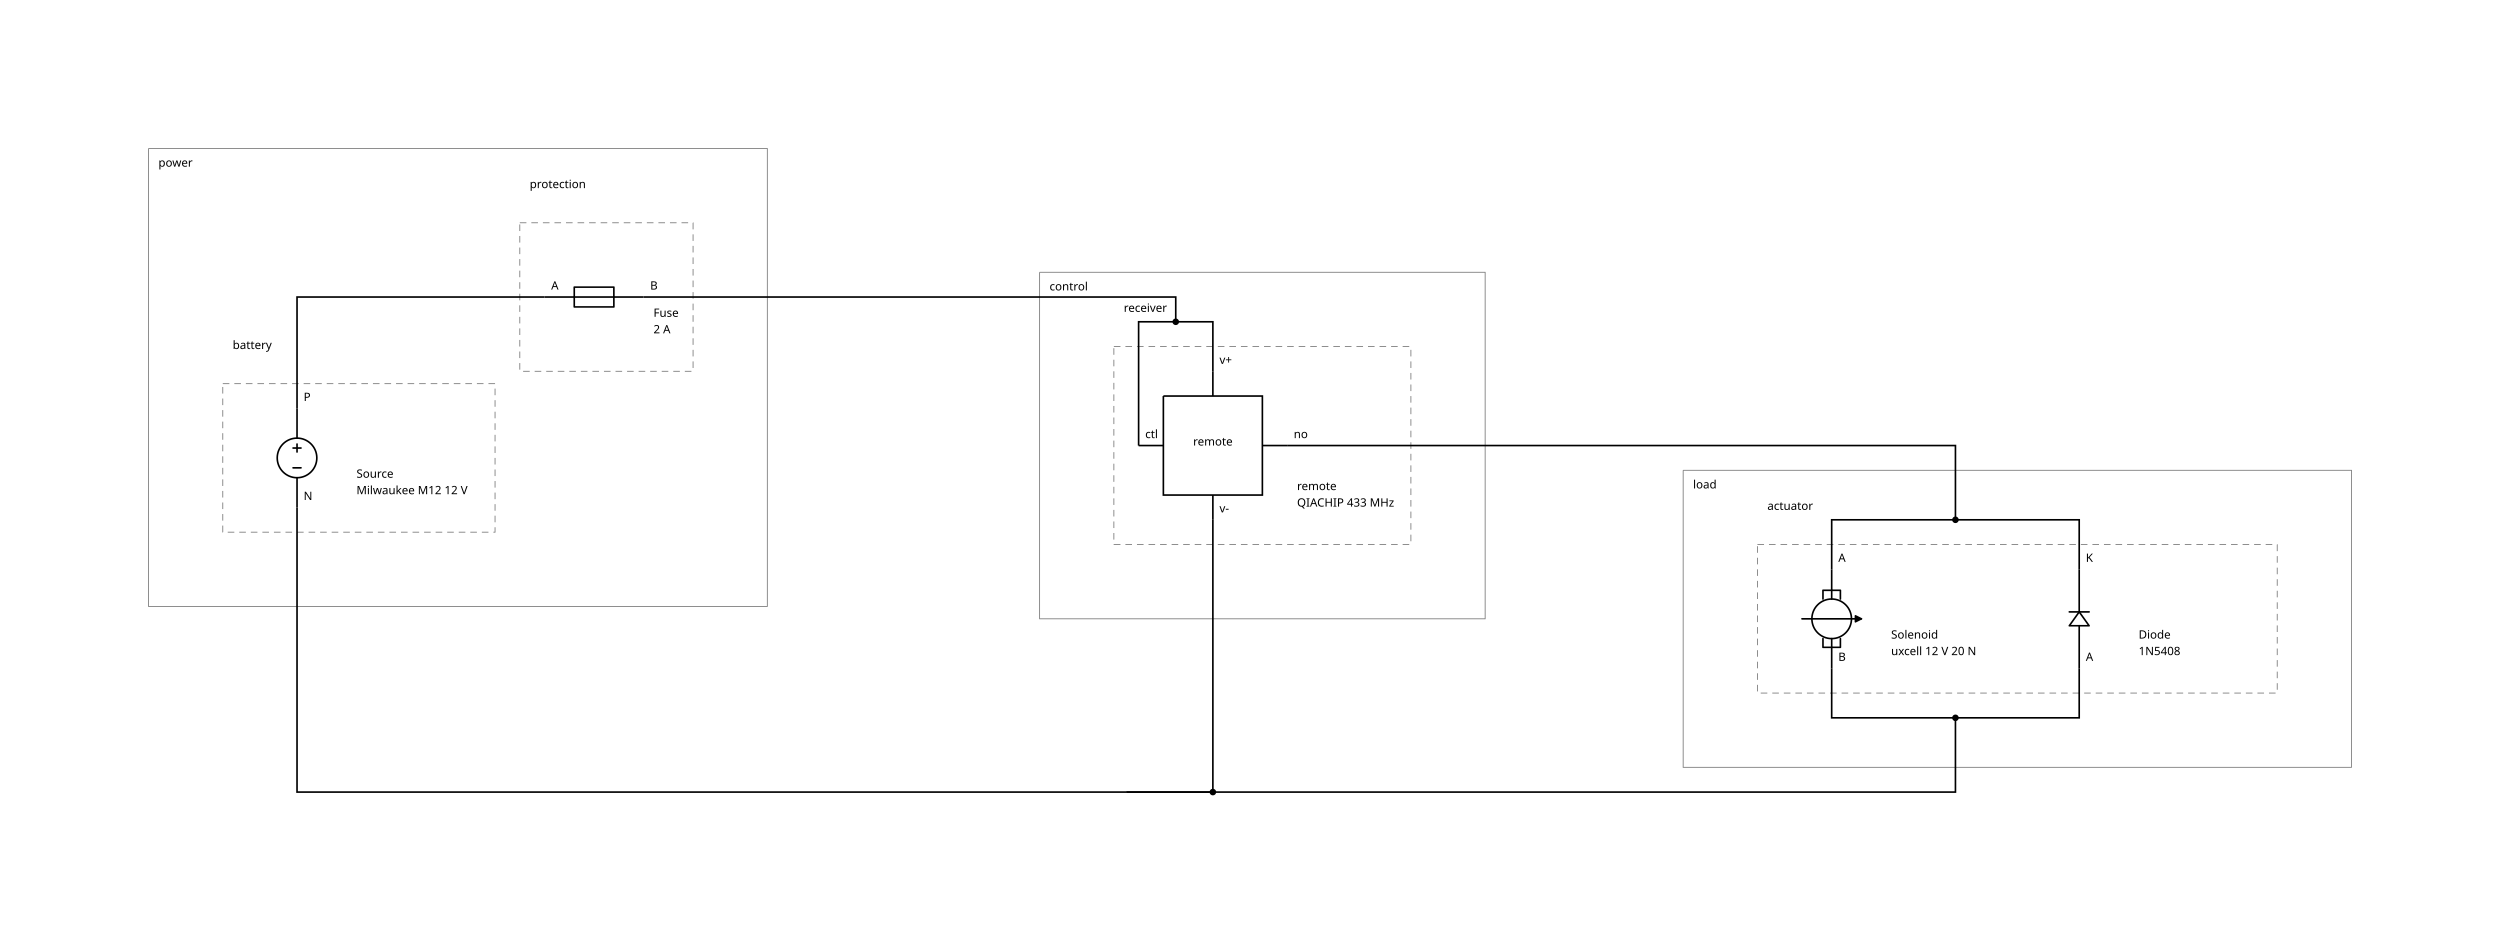
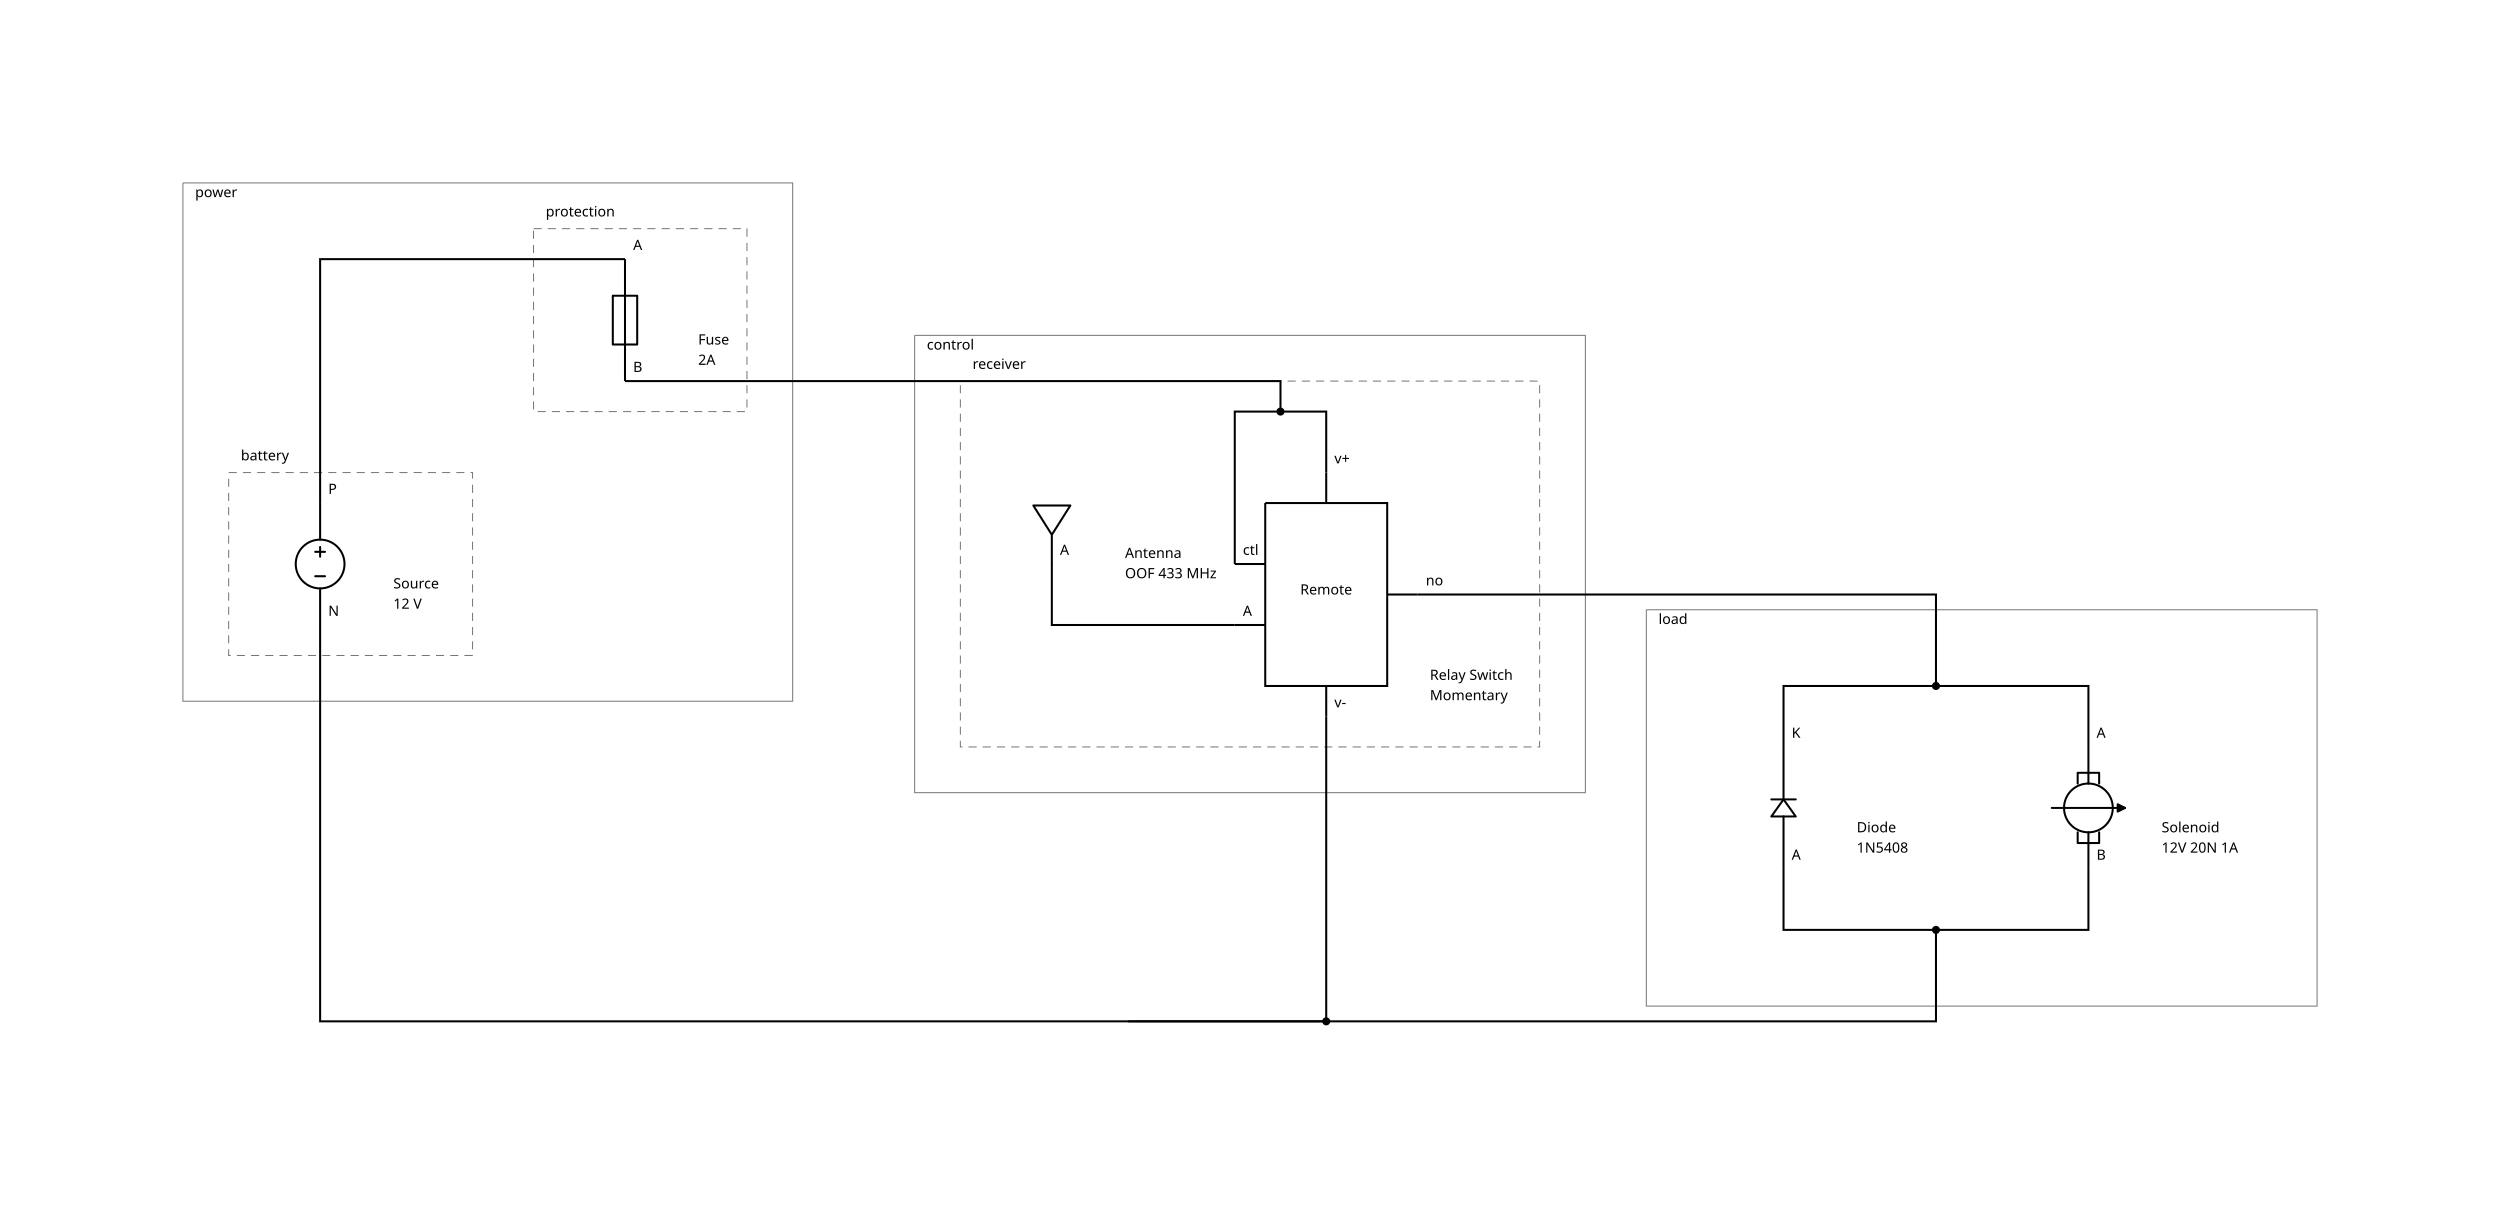
- <svg xmlns="http://www.w3.org/2000/svg" id="fixture-wireless-solenoid" width="3030" viewBox="-660 -300 3030 1143" height="1143" overflow="visible" font-family="sans-serif" font-size="14" role="graphics-document document" aria-roledescription="circuitDiagram">
+ <svg xmlns="http://www.w3.org/2000/svg" id="fixture-wireless-solenoid" width="2460" viewBox="-555 -255 2460 1188" height="1188" overflow="visible" font-family="sans-serif" font-size="14" role="graphics-document document" aria-roledescription="circuitDiagram">
  <g data-drawing-index="0" data-block="power" stroke-width="1">
-     <polyline points="-480,-120 270,-120 270,435 -480,435 -480,-120" stroke="#777" stroke-width="1" fill="none" transform="matrix(1 0 0 1 0 0)" />
+     <polyline points="-375,-75 225,-75 225,435 -375,435 -375,-75" stroke="#777" stroke-width="1" fill="none" transform="matrix(1 0 0 1 0 0)" />
  </g>
  <g data-drawing-index="1" data-label="true" data-frame-label="block">
-     <text x="-468" y="-98" xml:space="preserve" fill="#000">power</text>
+     <text x="-363" y="-61" xml:space="preserve" fill="#000">power</text>
  </g>
  <g data-drawing-index="2" data-block="control" stroke-width="1">
-     <polyline points="600,30 1140,30 1140,450 600,450 600,30" stroke="#777" stroke-width="1" fill="none" transform="matrix(1 0 0 1 0 0)" />
+     <polyline points="345,75 1005,75 1005,525 345,525 345,75" stroke="#777" stroke-width="1" fill="none" transform="matrix(1 0 0 1 0 0)" />
  </g>
  <g data-drawing-index="3" data-label="true" data-frame-label="block">
-     <text x="612" y="52" xml:space="preserve" fill="#000">control</text>
+     <text x="357" y="89" xml:space="preserve" fill="#000">control</text>
  </g>
  <g data-drawing-index="4" data-block="load" stroke-width="1">
-     <polyline points="1380,270 2190,270 2190,630 1380,630 1380,270" stroke="#777" stroke-width="1" fill="none" transform="matrix(1 0 0 1 0 0)" />
+     <polyline points="1065,345 1725,345 1725,735 1065,735 1065,345" stroke="#777" stroke-width="1" fill="none" transform="matrix(1 0 0 1 0 0)" />
  </g>
  <g data-drawing-index="5" data-label="true" data-frame-label="block">
-     <text x="1392" y="292" xml:space="preserve" fill="#000">load</text>
+     <text x="1077" y="359" xml:space="preserve" fill="#000">load</text>
  </g>
  <g data-drawing-index="6" data-stage="protection" stroke-dasharray="8 6">
    <polyline points="-30,-30 180,-30 180,150 -30,150 -30,-30" stroke="#777" stroke-width="1" fill="none" transform="matrix(1 0 0 1 0 0)" />
  </g>
  <g data-drawing-index="7" data-label="true" data-frame-label="stage">
-     <text x="-18" y="-72" xml:space="preserve" fill="#000">protection</text>
+     <text x="-18" y="-42" xml:space="preserve" fill="#000">protection</text>
  </g>
  <g data-drawing-index="8" data-stage="battery" stroke-dasharray="8 6">
-     <polyline points="-390,165 -60,165 -60,345 -390,345 -390,165" stroke="#777" stroke-width="1" fill="none" transform="matrix(1 0 0 1 0 0)" />
+     <polyline points="-330,210 -90,210 -90,390 -330,390 -330,210" stroke="#777" stroke-width="1" fill="none" transform="matrix(1 0 0 1 0 0)" />
  </g>
  <g data-drawing-index="9" data-label="true" data-frame-label="stage">
-     <text x="-378" y="123" xml:space="preserve" fill="#000">battery</text>
+     <text x="-318" y="198" xml:space="preserve" fill="#000">battery</text>
  </g>
  <g data-drawing-index="10" data-stage="receiver" stroke-dasharray="8 6">
-     <polyline points="690,120 1050,120 1050,360 690,360 690,120" stroke="#777" stroke-width="1" fill="none" transform="matrix(1 0 0 1 0 0)" />
+     <polyline points="390,120 960,120 960,480 390,480 390,120" stroke="#777" stroke-width="1" fill="none" transform="matrix(1 0 0 1 0 0)" />
  </g>
  <g data-drawing-index="11" data-label="true" data-frame-label="stage">
-     <text x="702" y="78" xml:space="preserve" fill="#000">receiver</text>
-   </g>
-   <g data-drawing-index="12" data-stage="actuator" stroke-dasharray="8 6">
-     <polyline points="1470,360 2100,360 2100,540 1470,540 1470,360" stroke="#777" stroke-width="1" fill="none" transform="matrix(1 0 0 1 0 0)" />
-   </g>
-   <g data-drawing-index="13" data-label="true" data-frame-label="stage">
-     <text x="1482" y="318" xml:space="preserve" fill="#000">actuator</text>
-   </g>
-   <g data-drawing-index="14" data-net="@implicit:Diode:A" data-wire="|-" data-points="[[1560,510],[1560,570],[1710,570]]">
-     <polyline points="1560,510 1560,570 1710,570" stroke="#000" stroke-width="2" fill="none" transform="matrix(1 0 0 1 0 0)" />
-   </g>
-   <g data-drawing-index="15" data-net="@implicit:Diode:A" data-wire="|-" data-points="[[1860,510],[1860,570],[1710,570]]">
-     <polyline points="1860,510 1860,570 1710,570" stroke="#000" stroke-width="2" fill="none" transform="matrix(1 0 0 1 0 0)" />
-   </g>
-   <g data-drawing-index="16" data-net="@implicit:Diode:A" data-wire="|-" data-points="[[810,330],[810,660],[705,660]]">
-     <polyline points="810,330 810,660 705,660" stroke="#000" stroke-width="2" fill="none" transform="matrix(1 0 0 1 0 0)" />
-   </g>
-   <g data-drawing-index="17" data-net="@implicit:Diode:A" data-wire="|-" data-points="[[-300,315],[-300,660],[705,660]]">
-     <polyline points="-300,315 -300,660 705,660" stroke="#000" stroke-width="2" fill="none" transform="matrix(1 0 0 1 0 0)" />
-   </g>
-   <g data-drawing-index="18" data-net="@implicit:Diode:A" data-wire="|-" data-points="[[1710,570],[1710,660],[705,660]]">
-     <polyline points="1710,570 1710,660 705,660" stroke="#000" stroke-width="2" fill="none" transform="matrix(1 0 0 1 0 0)" />
-   </g>
-   <g data-drawing-index="19" data-net="@implicit:Diode:K" data-wire="|-" data-points="[[1560,390],[1560,330],[1710,330]]">
-     <polyline points="1560,390 1560,330 1710,330" stroke="#000" stroke-width="2" fill="none" transform="matrix(1 0 0 1 0 0)" />
-   </g>
-   <g data-drawing-index="20" data-net="@implicit:Diode:K" data-wire="|-" data-points="[[1860,390],[1860,330],[1710,330]]">
-     <polyline points="1860,390 1860,330 1710,330" stroke="#000" stroke-width="2" fill="none" transform="matrix(1 0 0 1 0 0)" />
-   </g>
-   <g data-drawing-index="21" data-net="@implicit:Diode:K" data-wire="-|" data-points="[[900,240],[1710,240],[1710,330]]">
-     <polyline points="900,240 1710,240 1710,330" stroke="#000" stroke-width="2" fill="none" transform="matrix(1 0 0 1 0 0)" />
-   </g>
-   <g data-drawing-index="22" data-net="@implicit:Fuse:A" data-wire="|-" data-points="[[-300,195],[-300,60],[0,60]]">
-     <polyline points="-300,195 -300,60 0,60" stroke="#000" stroke-width="2" fill="none" transform="matrix(1 0 0 1 0 0)" />
-   </g>
-   <g data-drawing-index="23" data-net="@implicit:Fuse:B" data-wire="|-" data-points="[[810,150],[810,90],[765,90]]">
-     <polyline points="810,150 810,90 765,90" stroke="#000" stroke-width="2" fill="none" transform="matrix(1 0 0 1 0 0)" />
-   </g>
-   <g data-drawing-index="24" data-net="@implicit:Fuse:B" data-wire="|-" data-points="[[720,240],[720,90],[765,90]]">
-     <polyline points="720,240 720,90 765,90" stroke="#000" stroke-width="2" fill="none" transform="matrix(1 0 0 1 0 0)" />
-   </g>
-   <g data-drawing-index="25" data-net="@implicit:Fuse:B" data-wire="-|" data-points="[[120,60],[765,60],[765,90]]">
-     <polyline points="120,60 765,60 765,90" stroke="#000" stroke-width="2" fill="none" transform="matrix(1 0 0 1 0 0)" />
-   </g>
-   <g data-drawing-index="26" data-device="Fuse" data-type="fuse" data-stage-index="0">
-     <g transform="matrix(1 0 0 1 0 0)">
-       <svg width="120" height="120" viewBox="0 0 120 120">
-         <g id="fixture-wireless-solenoid-element-26-fuse" fill="none" stroke="#000" stroke-width="2" stroke-linecap="round" stroke-linejoin="round">
-           <path d="M 0 60 L 36 60 L 36 48 L 84 48 L 84 72 L 36 72 L 36 60 M 84 60 L 120 60" id="fixture-wireless-solenoid-element-26-reference-0" stroke="#000" fill="none" stroke-width="2" stroke-linecap="round" stroke-linejoin="round" />
-           <path d="M 36 60 L 84 60" id="fixture-wireless-solenoid-element-26-reference-1" stroke="#000" fill="none" stroke-width="2" stroke-linecap="round" stroke-linejoin="round" />
-         </g>
-       </svg>
-     </g>
+     <text x="402" y="108" xml:space="preserve" fill="#000">receiver</text>
+   </g>
+   <g data-drawing-index="12" data-net="@implicit:Antenna:A" data-wire="|-" data-points="[[480,300],[480,360],[660,360]]">
+     <polyline points="480,300 480,360 660,360" stroke="#000" stroke-width="2" fill="none" transform="matrix(1 0 0 1 0 0)" />
+   </g>
+   <g data-drawing-index="13" data-net="@implicit:Diode:A" data-wire="|-" data-points="[[1500,600],[1500,660],[1350,660]]">
+     <polyline points="1500,600 1500,660 1350,660" stroke="#000" stroke-width="2" fill="none" transform="matrix(1 0 0 1 0 0)" />
+   </g>
+   <g data-drawing-index="14" data-net="@implicit:Diode:A" data-wire="|-" data-points="[[1200,600],[1200,660],[1350,660]]">
+     <polyline points="1200,600 1200,660 1350,660" stroke="#000" stroke-width="2" fill="none" transform="matrix(1 0 0 1 0 0)" />
+   </g>
+   <g data-drawing-index="15" data-net="@implicit:Diode:A" data-wire="|-" data-points="[[750,450],[750,750],[555,750]]">
+     <polyline points="750,450 750,750 555,750" stroke="#000" stroke-width="2" fill="none" transform="matrix(1 0 0 1 0 0)" />
+   </g>
+   <g data-drawing-index="16" data-net="@implicit:Diode:A" data-wire="|-" data-points="[[-240,360],[-240,750],[555,750]]">
+     <polyline points="-240,360 -240,750 555,750" stroke="#000" stroke-width="2" fill="none" transform="matrix(1 0 0 1 0 0)" />
+   </g>
+   <g data-drawing-index="17" data-net="@implicit:Diode:A" data-wire="|-" data-points="[[1350,660],[1350,750],[555,750]]">
+     <polyline points="1350,660 1350,750 555,750" stroke="#000" stroke-width="2" fill="none" transform="matrix(1 0 0 1 0 0)" />
+   </g>
+   <g data-drawing-index="18" data-net="@implicit:Diode:K" data-wire="|-" data-points="[[1500,480],[1500,420],[1350,420]]">
+     <polyline points="1500,480 1500,420 1350,420" stroke="#000" stroke-width="2" fill="none" transform="matrix(1 0 0 1 0 0)" />
+   </g>
+   <g data-drawing-index="19" data-net="@implicit:Diode:K" data-wire="|-" data-points="[[1200,480],[1200,420],[1350,420]]">
+     <polyline points="1200,480 1200,420 1350,420" stroke="#000" stroke-width="2" fill="none" transform="matrix(1 0 0 1 0 0)" />
+   </g>
+   <g data-drawing-index="20" data-net="@implicit:Diode:K" data-wire="-|" data-points="[[840,330],[1350,330],[1350,420]]">
+     <polyline points="840,330 1350,330 1350,420" stroke="#000" stroke-width="2" fill="none" transform="matrix(1 0 0 1 0 0)" />
+   </g>
+   <g data-drawing-index="21" data-net="@implicit:Fuse:A" data-wire="|-" data-points="[[-240,240],[-240,3.67394039744206e-15],[60,3.67394039744206e-15]]">
+     <polyline points="-240,240 -240,3.67394039744206e-15 60,3.67394039744206e-15" stroke="#000" stroke-width="2" fill="none" transform="matrix(1 0 0 1 0 0)" />
+   </g>
+   <g data-drawing-index="22" data-net="@implicit:Fuse:B" data-wire="|-" data-points="[[750,210],[750,150],[705,150]]">
+     <polyline points="750,210 750,150 705,150" stroke="#000" stroke-width="2" fill="none" transform="matrix(1 0 0 1 0 0)" />
+   </g>
+   <g data-drawing-index="23" data-net="@implicit:Fuse:B" data-wire="|-" data-points="[[660,300],[660,150],[705,150]]">
+     <polyline points="660,300 660,150 705,150" stroke="#000" stroke-width="2" fill="none" transform="matrix(1 0 0 1 0 0)" />
+   </g>
+   <g data-drawing-index="24" data-net="@implicit:Fuse:B" data-wire="-|" data-points="[[60.00000000000001,120],[705,120],[705,150]]">
+     <polyline points="60,120 705,120 705,150" stroke="#000" stroke-width="2" fill="none" transform="matrix(1 0 0 1 0 0)" />
+   </g>
+   <g data-drawing-index="25" data-device="Fuse" data-type="fuse" data-stage-index="0">
+     <g transform="matrix(6.123233995736766e-17 1 -1 6.123233995736766e-17 120 0)">
+       <svg width="120" height="120" viewBox="0 0 120 120">
+         <g id="fixture-wireless-solenoid-element-25-fuse" fill="none" stroke="#000" stroke-width="2" stroke-linecap="round" stroke-linejoin="round">
+           <path d="M 0 60 L 36 60 L 36 48 L 84 48 L 84 72 L 36 72 L 36 60 M 84 60 L 120 60" id="fixture-wireless-solenoid-element-25-reference-0" stroke="#000" fill="none" stroke-width="2" stroke-linecap="round" stroke-linejoin="round" />
+           <path d="M 36 60 L 84 60" id="fixture-wireless-solenoid-element-25-reference-1" stroke="#000" fill="none" stroke-width="2" stroke-linecap="round" stroke-linejoin="round" />
+         </g>
+       </svg>
+     </g>
+   </g>
+   <g data-drawing-index="26" data-label="true" data-device-label="Fuse">
+     <text x="132" y="84" xml:space="preserve" fill="#000">Fuse</text>
  </g>
  <g data-drawing-index="27" data-label="true" data-device-label="Fuse">
-     <text x="132" y="84" xml:space="preserve" fill="#000">Fuse</text>
-   </g>
-   <g data-drawing-index="28" data-label="true" data-device-label="Fuse">
-     <text x="132" y="104" xml:space="preserve" fill="#000">2 A</text>
-   </g>
-   <g data-drawing-index="29" data-label="true" data-terminal="A" data-terminal-device="Fuse" data-x="0" data-y="60" data-terminal-net="@implicit:Fuse:A">
-     <text x="8" y="51" xml:space="preserve" fill="#000">A</text>
-   </g>
-   <g data-drawing-index="30" data-label="true" data-terminal="B" data-terminal-device="Fuse" data-x="120" data-y="60" data-terminal-net="@implicit:Fuse:B">
-     <text x="128" y="51" xml:space="preserve" fill="#000">B</text>
-   </g>
-   <g data-drawing-index="31" data-device="Source" data-type="voltageSource" data-stage-index="1">
-     <g transform="matrix(1 0 0 1 -360 195)">
-       <svg width="120" height="120" viewBox="0 0 120 120">
-         <g id="fixture-wireless-solenoid-element-31-voltageSource" fill="none" stroke="#000" stroke-width="2" stroke-linecap="round" stroke-linejoin="round">
-           <circle cx="60" cy="60" r="24" id="fixture-wireless-solenoid-element-31-reference-0" stroke="#000" fill="none" stroke-width="2" />
-           <path d="M 60 120 L 60 84 L 60 84 M 60 36 L 60 36 L 60 0" id="fixture-wireless-solenoid-element-31-reference-1" stroke="#000" fill="none" stroke-width="2" stroke-linecap="round" stroke-linejoin="round" />
-           <path d="M 64.8 72 L 55.2 72" id="fixture-wireless-solenoid-element-31-reference-2" stroke="#000" fill="none" stroke-width="2" stroke-linecap="round" stroke-linejoin="round" />
-           <path d="M 60 52.8 L 60 43.2" id="fixture-wireless-solenoid-element-31-reference-3" stroke="#000" fill="none" stroke-width="2" stroke-linecap="round" stroke-linejoin="round" />
-           <path d="M 64.8 48 L 55.2 48" id="fixture-wireless-solenoid-element-31-reference-4" stroke="#000" fill="none" stroke-width="2" stroke-linecap="round" stroke-linejoin="round" />
-         </g>
-       </svg>
-     </g>
+     <text x="132" y="104" xml:space="preserve" fill="#000">2A</text>
+   </g>
+   <g data-drawing-index="28" data-label="true" data-terminal="A" data-terminal-device="Fuse" data-x="60" data-y="3.67394039744206e-15" data-terminal-net="@implicit:Fuse:A">
+     <text x="68" y="-9" xml:space="preserve" fill="#000">A</text>
+   </g>
+   <g data-drawing-index="29" data-label="true" data-terminal="B" data-terminal-device="Fuse" data-x="60.00000000000001" data-y="120" data-terminal-net="@implicit:Fuse:B">
+     <text x="68" y="111" xml:space="preserve" fill="#000">B</text>
+   </g>
+   <g data-drawing-index="30" data-device="Source" data-type="voltageSource" data-stage-index="1">
+     <g transform="matrix(1 0 0 1 -300 240)">
+       <svg width="120" height="120" viewBox="0 0 120 120">
+         <g id="fixture-wireless-solenoid-element-30-voltageSource" fill="none" stroke="#000" stroke-width="2" stroke-linecap="round" stroke-linejoin="round">
+           <circle cx="60" cy="60" r="24" id="fixture-wireless-solenoid-element-30-reference-0" stroke="#000" fill="none" stroke-width="2" />
+           <path d="M 60 120 L 60 84 L 60 84 M 60 36 L 60 36 L 60 0" id="fixture-wireless-solenoid-element-30-reference-1" stroke="#000" fill="none" stroke-width="2" stroke-linecap="round" stroke-linejoin="round" />
+           <path d="M 64.8 72 L 55.2 72" id="fixture-wireless-solenoid-element-30-reference-2" stroke="#000" fill="none" stroke-width="2" stroke-linecap="round" stroke-linejoin="round" />
+           <path d="M 60 52.8 L 60 43.2" id="fixture-wireless-solenoid-element-30-reference-3" stroke="#000" fill="none" stroke-width="2" stroke-linecap="round" stroke-linejoin="round" />
+           <path d="M 64.8 48 L 55.2 48" id="fixture-wireless-solenoid-element-30-reference-4" stroke="#000" fill="none" stroke-width="2" stroke-linecap="round" stroke-linejoin="round" />
+         </g>
+       </svg>
+     </g>
+   </g>
+   <g data-drawing-index="31" data-label="true" data-device-label="Source">
+     <text x="-168" y="324" xml:space="preserve" fill="#000">Source</text>
  </g>
  <g data-drawing-index="32" data-label="true" data-device-label="Source">
-     <text x="-228" y="279" xml:space="preserve" fill="#000">Source</text>
-   </g>
-   <g data-drawing-index="33" data-label="true" data-device-label="Source">
-     <text x="-228" y="299" xml:space="preserve" fill="#000">Milwaukee M12 12 V</text>
-   </g>
-   <g data-drawing-index="34" data-label="true" data-terminal="P" data-terminal-device="Source" data-x="-300" data-y="195" data-terminal-net="@implicit:Fuse:A">
-     <text x="-292" y="186" xml:space="preserve" fill="#000">P</text>
-   </g>
-   <g data-drawing-index="35" data-label="true" data-terminal="N" data-terminal-device="Source" data-x="-300" data-y="315" data-terminal-net="@implicit:Diode:A">
-     <text x="-292" y="306" xml:space="preserve" fill="#000">N</text>
-   </g>
-   <g data-drawing-index="36" data-device="remote" data-type="ic" data-stage-index="2">
-     <polyline points="30,30 150,30 150,150 30,150 30,30" stroke="#000" stroke-width="2" fill="none" transform="matrix(1 0 0 1 720 150)" />
-     <line x1="90" y1="0" x2="90" y2="30" stroke="#000" stroke-width="2" fill="none" transform="matrix(1 0 0 1 720 150)" />
-     <line x1="90" y1="150" x2="90" y2="180" stroke="#000" stroke-width="2" fill="none" transform="matrix(1 0 0 1 720 150)" />
-     <line x1="0" y1="90" x2="30" y2="90" stroke="#000" stroke-width="2" fill="none" transform="matrix(1 0 0 1 720 150)" />
-     <line x1="150" y1="90" x2="180" y2="90" stroke="#000" stroke-width="2" fill="none" transform="matrix(1 0 0 1 720 150)" />
-   </g>
-   <g data-drawing-index="37" data-label="true" data-device-label="remote">
-     <text x="912" y="294" xml:space="preserve" fill="#000">remote</text>
-   </g>
-   <g data-drawing-index="38" data-label="true" data-device-label="remote">
-     <text x="912" y="314" xml:space="preserve" fill="#000">QIACHIP 433 MHz</text>
-   </g>
-   <g data-drawing-index="39" data-label="true" data-ic-label="true" text-anchor="middle">
-     <text x="810" y="240" xml:space="preserve" fill="#000">remote</text>
-   </g>
-   <g data-drawing-index="40" data-label="true" data-terminal="v+" data-terminal-device="remote" data-x="810" data-y="150" data-terminal-net="@implicit:Fuse:B">
-     <text x="818" y="141" xml:space="preserve" fill="#000">v+</text>
-   </g>
-   <g data-drawing-index="41" data-label="true" data-terminal="ctl" data-terminal-device="remote" data-x="720" data-y="240" data-terminal-net="@implicit:Fuse:B">
-     <text x="728" y="231" xml:space="preserve" fill="#000">ctl</text>
-   </g>
-   <g data-drawing-index="42" data-label="true" data-terminal="v-" data-terminal-device="remote" data-x="810" data-y="330" data-terminal-net="@implicit:Diode:A">
-     <text x="818" y="321" xml:space="preserve" fill="#000">v-</text>
-   </g>
-   <g data-drawing-index="43" data-label="true" data-terminal="no" data-terminal-device="remote" data-x="900" data-y="240" data-terminal-net="@implicit:Diode:K">
-     <text x="908" y="231" xml:space="preserve" fill="#000">no</text>
-   </g>
-   <g data-drawing-index="44" data-device="Solenoid" data-type="solenoid" data-stage-index="3">
-     <g transform="matrix(6.123233995736766e-17 1 -1 6.123233995736766e-17 1620 390)">
-       <svg width="120" height="120" viewBox="0 0 120 120">
-         <g id="fixture-wireless-solenoid-element-44-solenoid" fill="none" stroke="#000" stroke-width="2" stroke-linecap="round" stroke-linejoin="round">
-           <path id="fixture-wireless-solenoid-element-44-reference-0" d="M 25.44 60 L 25.44 60 M 94.56 60 L 94.56 60" stroke="#000" fill="none" />
-           <path id="fixture-wireless-solenoid-element-44-reference-1" d="M 36 70.56 L 25.44 70.56 L 25.44 49.44 L 36 49.44" stroke="#000" fill="none" />
-           <path id="fixture-wireless-solenoid-element-44-reference-2" d="M 84 70.56 L 94.56 70.56 L 94.56 49.44 L 84 49.44" stroke="#000" fill="none" />
-           <circle id="fixture-wireless-solenoid-element-44-reference-3" cx="60" cy="60" r="24" stroke="#000" fill="none" />
-           <path id="fixture-wireless-solenoid-element-44-electrical-leads" d="M 0 60 L 36 60 M 84 60 L 120 60" stroke="#000" fill="none" />
-           <path id="fixture-wireless-solenoid-element-44-motion-shaft" d="M 60 96 L 60 24" stroke="#000" fill="none" />
-           <polygon id="fixture-wireless-solenoid-element-44-motion-arrowhead" points="60,24 56.4,31.2 63.6,31.2" stroke="#000" fill="#000" />
-         </g>
-       </svg>
-     </g>
-   </g>
-   <g data-drawing-index="45" data-label="true" data-device-label="Solenoid">
-     <text x="1632" y="474" xml:space="preserve" fill="#000">Solenoid</text>
-   </g>
-   <g data-drawing-index="46" data-label="true" data-device-label="Solenoid">
-     <text x="1632" y="494" xml:space="preserve" fill="#000">uxcell 12 V 20 N</text>
-   </g>
-   <g data-drawing-index="47" data-label="true" data-terminal="A" data-terminal-device="Solenoid" data-x="1560" data-y="390" data-terminal-net="@implicit:Diode:K">
-     <text x="1568" y="381" xml:space="preserve" fill="#000">A</text>
-   </g>
-   <g data-drawing-index="48" data-label="true" data-terminal="B" data-terminal-device="Solenoid" data-x="1560" data-y="510" data-terminal-net="@implicit:Diode:A">
-     <text x="1568" y="501" xml:space="preserve" fill="#000">B</text>
-   </g>
-   <g data-drawing-index="49" data-device="Diode" data-type="diode" data-stage-index="3">
-     <g transform="matrix(-1.8369701987210297e-16 -1 1 -1.8369701987210297e-16 1800 510)">
-       <svg width="120" height="120" viewBox="0 0 120 120">
-         <g id="fixture-wireless-solenoid-element-49-diode" fill="none" stroke="#000" stroke-width="2" stroke-linecap="round" stroke-linejoin="round">
-           <polygon points="51.6,48 68.4,60 51.6,72" id="fixture-wireless-solenoid-element-49-reference-0" stroke="#000" fill="none" stroke-width="2" stroke-linecap="round" stroke-linejoin="round" />
-           <path d="M 0 60 L 51.6 60 M 68.4 48 L 68.4 72 M 68.4 60 L 120 60" id="fixture-wireless-solenoid-element-49-reference-1" stroke="#000" fill="none" stroke-width="2" stroke-linecap="round" stroke-linejoin="round" />
-         </g>
-       </svg>
-     </g>
+     <text x="-168" y="344" xml:space="preserve" fill="#000">12 V</text>
+   </g>
+   <g data-drawing-index="33" data-label="true" data-terminal="P" data-terminal-device="Source" data-x="-240" data-y="240" data-terminal-net="@implicit:Fuse:A">
+     <text x="-232" y="231" xml:space="preserve" fill="#000">P</text>
+   </g>
+   <g data-drawing-index="34" data-label="true" data-terminal="N" data-terminal-device="Source" data-x="-240" data-y="360" data-terminal-net="@implicit:Diode:A">
+     <text x="-232" y="351" xml:space="preserve" fill="#000">N</text>
+   </g>
+   <g data-drawing-index="35" data-device="Remote" data-type="ic" data-stage-index="2">
+     <polyline points="30,30 150,30 150,210 30,210 30,30" stroke="#000" stroke-width="2" fill="none" transform="matrix(1 0 0 1 660 210)" />
+     <line x1="90" y1="0" x2="90" y2="30" stroke="#000" stroke-width="2" fill="none" transform="matrix(1 0 0 1 660 210)" />
+     <line x1="0" y1="90" x2="30" y2="90" stroke="#000" stroke-width="2" fill="none" transform="matrix(1 0 0 1 660 210)" />
+     <line x1="0" y1="150" x2="30" y2="150" stroke="#000" stroke-width="2" fill="none" transform="matrix(1 0 0 1 660 210)" />
+     <line x1="90" y1="240" x2="90" y2="210" stroke="#000" stroke-width="2" fill="none" transform="matrix(1 0 0 1 660 210)" />
+     <line x1="180" y1="120" x2="150" y2="120" stroke="#000" stroke-width="2" fill="none" transform="matrix(1 0 0 1 660 210)" />
+   </g>
+   <g data-drawing-index="36" data-label="true" data-device-label="Remote">
+     <text x="852" y="414" xml:space="preserve" fill="#000">Relay Switch</text>
+   </g>
+   <g data-drawing-index="37" data-label="true" data-device-label="Remote">
+     <text x="852" y="434" xml:space="preserve" fill="#000">Momentary</text>
+   </g>
+   <g data-drawing-index="38" data-label="true" data-ic-label="true" text-anchor="middle">
+     <text x="750" y="330" xml:space="preserve" fill="#000">Remote</text>
+   </g>
+   <g data-drawing-index="39" data-label="true" data-terminal="v+" data-terminal-device="Remote" data-x="750" data-y="210" data-terminal-net="@implicit:Fuse:B">
+     <text x="758" y="201" xml:space="preserve" fill="#000">v+</text>
+   </g>
+   <g data-drawing-index="40" data-label="true" data-terminal="ctl" data-terminal-device="Remote" data-x="660" data-y="300" data-terminal-net="@implicit:Fuse:B">
+     <text x="668" y="291" xml:space="preserve" fill="#000">ctl</text>
+   </g>
+   <g data-drawing-index="41" data-label="true" data-terminal="A" data-terminal-device="Remote" data-x="660" data-y="360" data-terminal-net="@implicit:Antenna:A">
+     <text x="668" y="351" xml:space="preserve" fill="#000">A</text>
+   </g>
+   <g data-drawing-index="42" data-label="true" data-terminal="v-" data-terminal-device="Remote" data-x="750" data-y="450" data-terminal-net="@implicit:Diode:A">
+     <text x="758" y="441" xml:space="preserve" fill="#000">v-</text>
+   </g>
+   <g data-drawing-index="43" data-label="true" data-terminal="no" data-terminal-device="Remote" data-x="840" data-y="330" data-terminal-net="@implicit:Diode:K">
+     <text x="848" y="321" xml:space="preserve" fill="#000">no</text>
+   </g>
+   <g data-drawing-index="44" data-device="Antenna" data-type="antenna" data-stage-index="2">
+     <g transform="matrix(1 0 0 1 420 210)">
+       <svg width="120" height="120" viewBox="0 0 120 120">
+         <g id="fixture-wireless-solenoid-element-44-antenna" fill="none" stroke="#000" stroke-width="2" stroke-linecap="round" stroke-linejoin="round">
+           <path id="fixture-wireless-solenoid-element-44-reference-0" d="M 60 90 L 60 61.2 L 41.76 32.4 L 78.24 32.4 L 60 61.2" stroke="#000" fill="none" />
+         </g>
+       </svg>
+     </g>
+   </g>
+   <g data-drawing-index="45" data-label="true" data-device-label="Antenna">
+     <text x="552" y="294" xml:space="preserve" fill="#000">Antenna</text>
+   </g>
+   <g data-drawing-index="46" data-label="true" data-device-label="Antenna">
+     <text x="552" y="314" xml:space="preserve" fill="#000">OOF 433 MHz</text>
+   </g>
+   <g data-drawing-index="47" data-label="true" data-terminal="A" data-terminal-device="Antenna" data-x="480" data-y="300" data-terminal-net="@implicit:Antenna:A">
+     <text x="488" y="291" xml:space="preserve" fill="#000">A</text>
+   </g>
+   <g data-drawing-index="48" data-device="Diode" data-type="diode" data-stage-index="3">
+     <g transform="matrix(-1.8369701987210297e-16 -1 1 -1.8369701987210297e-16 1140 600)">
+       <svg width="120" height="120" viewBox="0 0 120 120">
+         <g id="fixture-wireless-solenoid-element-48-diode" fill="none" stroke="#000" stroke-width="2" stroke-linecap="round" stroke-linejoin="round">
+           <polygon points="51.6,48 68.4,60 51.6,72" id="fixture-wireless-solenoid-element-48-reference-0" stroke="#000" fill="none" stroke-width="2" stroke-linecap="round" stroke-linejoin="round" />
+           <path d="M 0 60 L 51.6 60 M 68.4 48 L 68.4 72 M 68.4 60 L 120 60" id="fixture-wireless-solenoid-element-48-reference-1" stroke="#000" fill="none" stroke-width="2" stroke-linecap="round" stroke-linejoin="round" />
+         </g>
+       </svg>
+     </g>
+   </g>
+   <g data-drawing-index="49" data-label="true" data-device-label="Diode">
+     <text x="1272" y="564" xml:space="preserve" fill="#000">Diode</text>
  </g>
  <g data-drawing-index="50" data-label="true" data-device-label="Diode">
-     <text x="1932" y="474" xml:space="preserve" fill="#000">Diode</text>
-   </g>
-   <g data-drawing-index="51" data-label="true" data-device-label="Diode">
-     <text x="1932" y="494" xml:space="preserve" fill="#000">1N5408</text>
-   </g>
-   <g data-drawing-index="52" data-label="true" data-terminal="A" data-terminal-device="Diode" data-x="1860" data-y="510" data-terminal-net="@implicit:Diode:A">
-     <text x="1868" y="501" xml:space="preserve" fill="#000">A</text>
-   </g>
-   <g data-drawing-index="53" data-label="true" data-terminal="K" data-terminal-device="Diode" data-x="1860" data-y="390" data-terminal-net="@implicit:Diode:K">
-     <text x="1868" y="381" xml:space="preserve" fill="#000">K</text>
-   </g>
-   <g data-drawing-index="54" data-junction="true" data-net="@implicit:Diode:A">
-     <circle cx="0" cy="0" r="3" stroke="#000" stroke-width="2" fill="#000" transform="matrix(1 0 0 1 1710 570)" />
-   </g>
-   <g data-drawing-index="55" data-junction="true" data-net="@implicit:Diode:A">
-     <circle cx="0" cy="0" r="3" stroke="#000" stroke-width="2" fill="#000" transform="matrix(1 0 0 1 810 660)" />
-   </g>
-   <g data-drawing-index="56" data-junction="true" data-net="@implicit:Diode:K">
-     <circle cx="0" cy="0" r="3" stroke="#000" stroke-width="2" fill="#000" transform="matrix(1 0 0 1 1710 330)" />
-   </g>
-   <g data-drawing-index="57" data-junction="true" data-net="@implicit:Fuse:B">
-     <circle cx="0" cy="0" r="3" stroke="#000" stroke-width="2" fill="#000" transform="matrix(1 0 0 1 765 90)" />
+     <text x="1272" y="584" xml:space="preserve" fill="#000">1N5408</text>
+   </g>
+   <g data-drawing-index="51" data-label="true" data-terminal="A" data-terminal-device="Diode" data-x="1200" data-y="600" data-terminal-net="@implicit:Diode:A">
+     <text x="1208" y="591" xml:space="preserve" fill="#000">A</text>
+   </g>
+   <g data-drawing-index="52" data-label="true" data-terminal="K" data-terminal-device="Diode" data-x="1200" data-y="480" data-terminal-net="@implicit:Diode:K">
+     <text x="1208" y="471" xml:space="preserve" fill="#000">K</text>
+   </g>
+   <g data-drawing-index="53" data-device="Solenoid" data-type="solenoid" data-stage-index="3">
+     <g transform="matrix(6.123233995736766e-17 1 -1 6.123233995736766e-17 1560 480)">
+       <svg width="120" height="120" viewBox="0 0 120 120">
+         <g id="fixture-wireless-solenoid-element-53-solenoid" fill="none" stroke="#000" stroke-width="2" stroke-linecap="round" stroke-linejoin="round">
+           <path id="fixture-wireless-solenoid-element-53-reference-0" d="M 25.44 60 L 25.44 60 M 94.56 60 L 94.56 60" stroke="#000" fill="none" />
+           <path id="fixture-wireless-solenoid-element-53-reference-1" d="M 36 70.56 L 25.44 70.56 L 25.44 49.44 L 36 49.44" stroke="#000" fill="none" />
+           <path id="fixture-wireless-solenoid-element-53-reference-2" d="M 84 70.56 L 94.56 70.56 L 94.56 49.44 L 84 49.44" stroke="#000" fill="none" />
+           <circle id="fixture-wireless-solenoid-element-53-reference-3" cx="60" cy="60" r="24" stroke="#000" fill="none" />
+           <path id="fixture-wireless-solenoid-element-53-electrical-leads" d="M 0 60 L 36 60 M 84 60 L 120 60" stroke="#000" fill="none" />
+           <path id="fixture-wireless-solenoid-element-53-motion-shaft" d="M 60 96 L 60 24" stroke="#000" fill="none" />
+           <polygon id="fixture-wireless-solenoid-element-53-motion-arrowhead" points="60,24 56.4,31.2 63.6,31.2" stroke="#000" fill="#000" />
+         </g>
+       </svg>
+     </g>
+   </g>
+   <g data-drawing-index="54" data-label="true" data-device-label="Solenoid">
+     <text x="1572" y="564" xml:space="preserve" fill="#000">Solenoid</text>
+   </g>
+   <g data-drawing-index="55" data-label="true" data-device-label="Solenoid">
+     <text x="1572" y="584" xml:space="preserve" fill="#000">12V 20N 1A</text>
+   </g>
+   <g data-drawing-index="56" data-label="true" data-terminal="A" data-terminal-device="Solenoid" data-x="1500" data-y="480" data-terminal-net="@implicit:Diode:K">
+     <text x="1508" y="471" xml:space="preserve" fill="#000">A</text>
+   </g>
+   <g data-drawing-index="57" data-label="true" data-terminal="B" data-terminal-device="Solenoid" data-x="1500" data-y="600" data-terminal-net="@implicit:Diode:A">
+     <text x="1508" y="591" xml:space="preserve" fill="#000">B</text>
+   </g>
+   <g data-drawing-index="58" data-junction="true" data-net="@implicit:Diode:A">
+     <circle cx="0" cy="0" r="3" stroke="#000" stroke-width="2" fill="#000" transform="matrix(1 0 0 1 1350 660)" />
+   </g>
+   <g data-drawing-index="59" data-junction="true" data-net="@implicit:Diode:A">
+     <circle cx="0" cy="0" r="3" stroke="#000" stroke-width="2" fill="#000" transform="matrix(1 0 0 1 750 750)" />
+   </g>
+   <g data-drawing-index="60" data-junction="true" data-net="@implicit:Diode:K">
+     <circle cx="0" cy="0" r="3" stroke="#000" stroke-width="2" fill="#000" transform="matrix(1 0 0 1 1350 420)" />
+   </g>
+   <g data-drawing-index="61" data-junction="true" data-net="@implicit:Fuse:B">
+     <circle cx="0" cy="0" r="3" stroke="#000" stroke-width="2" fill="#000" transform="matrix(1 0 0 1 705 150)" />
  </g>
</svg>
